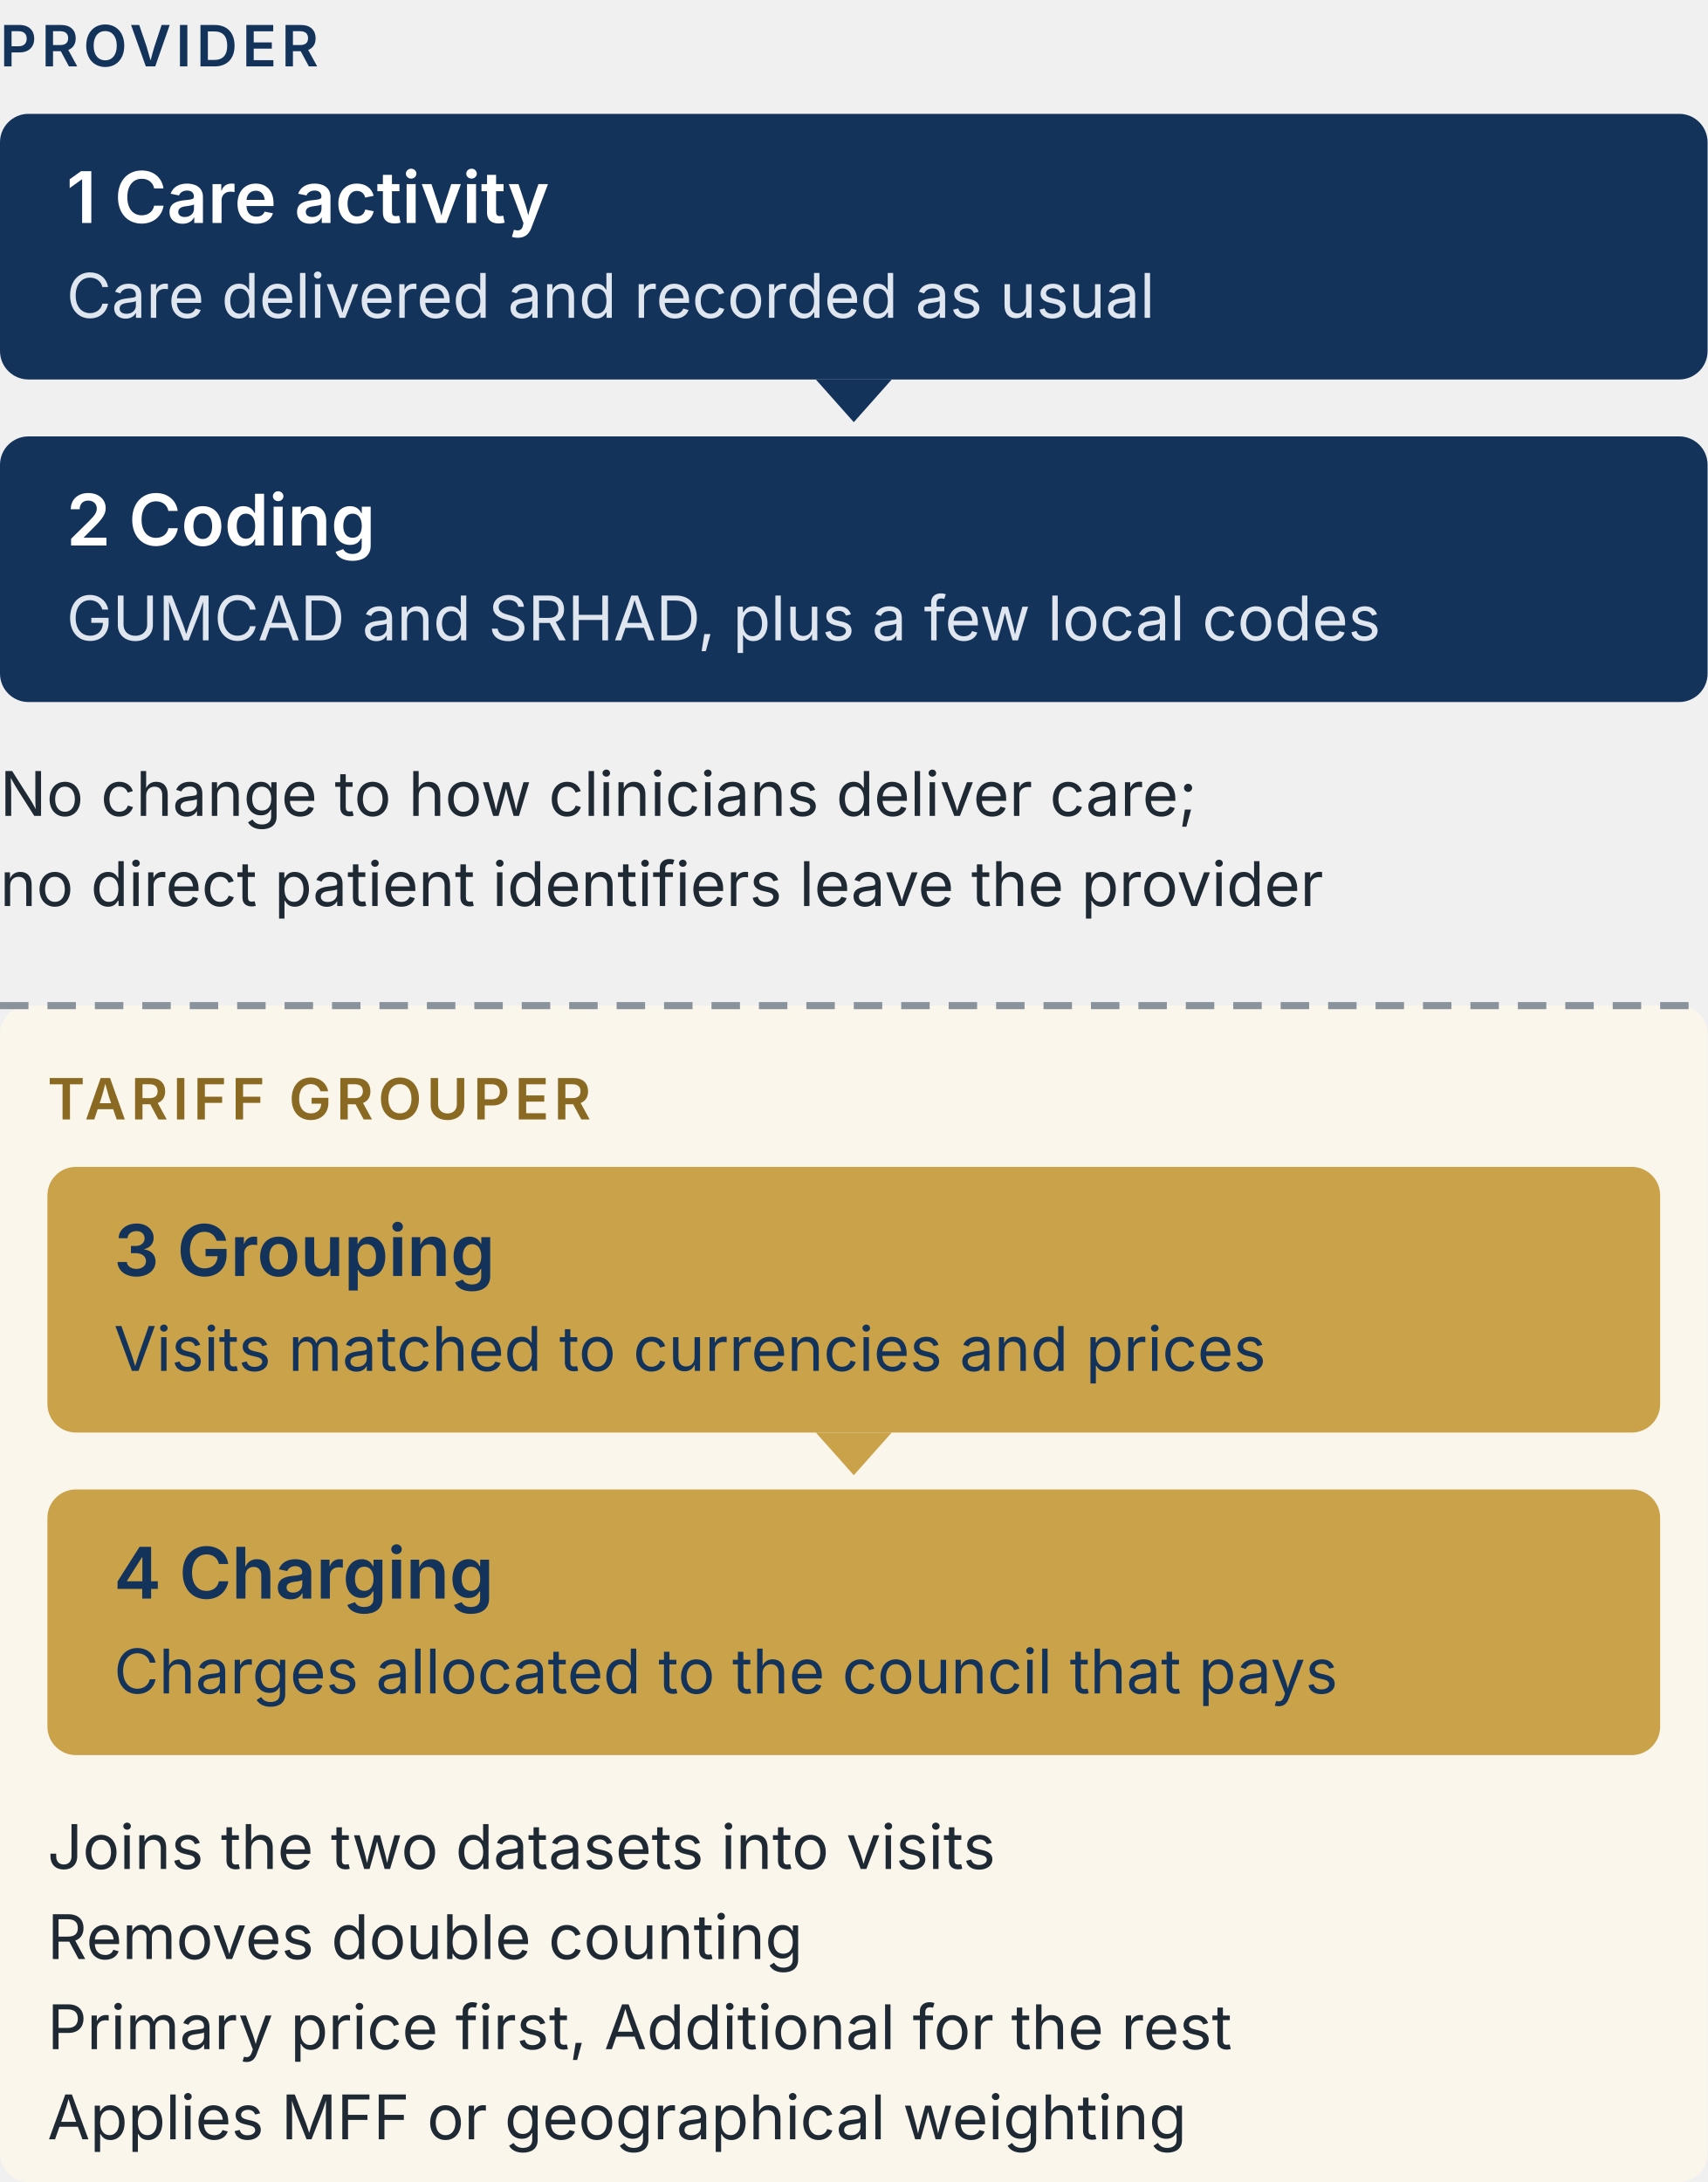
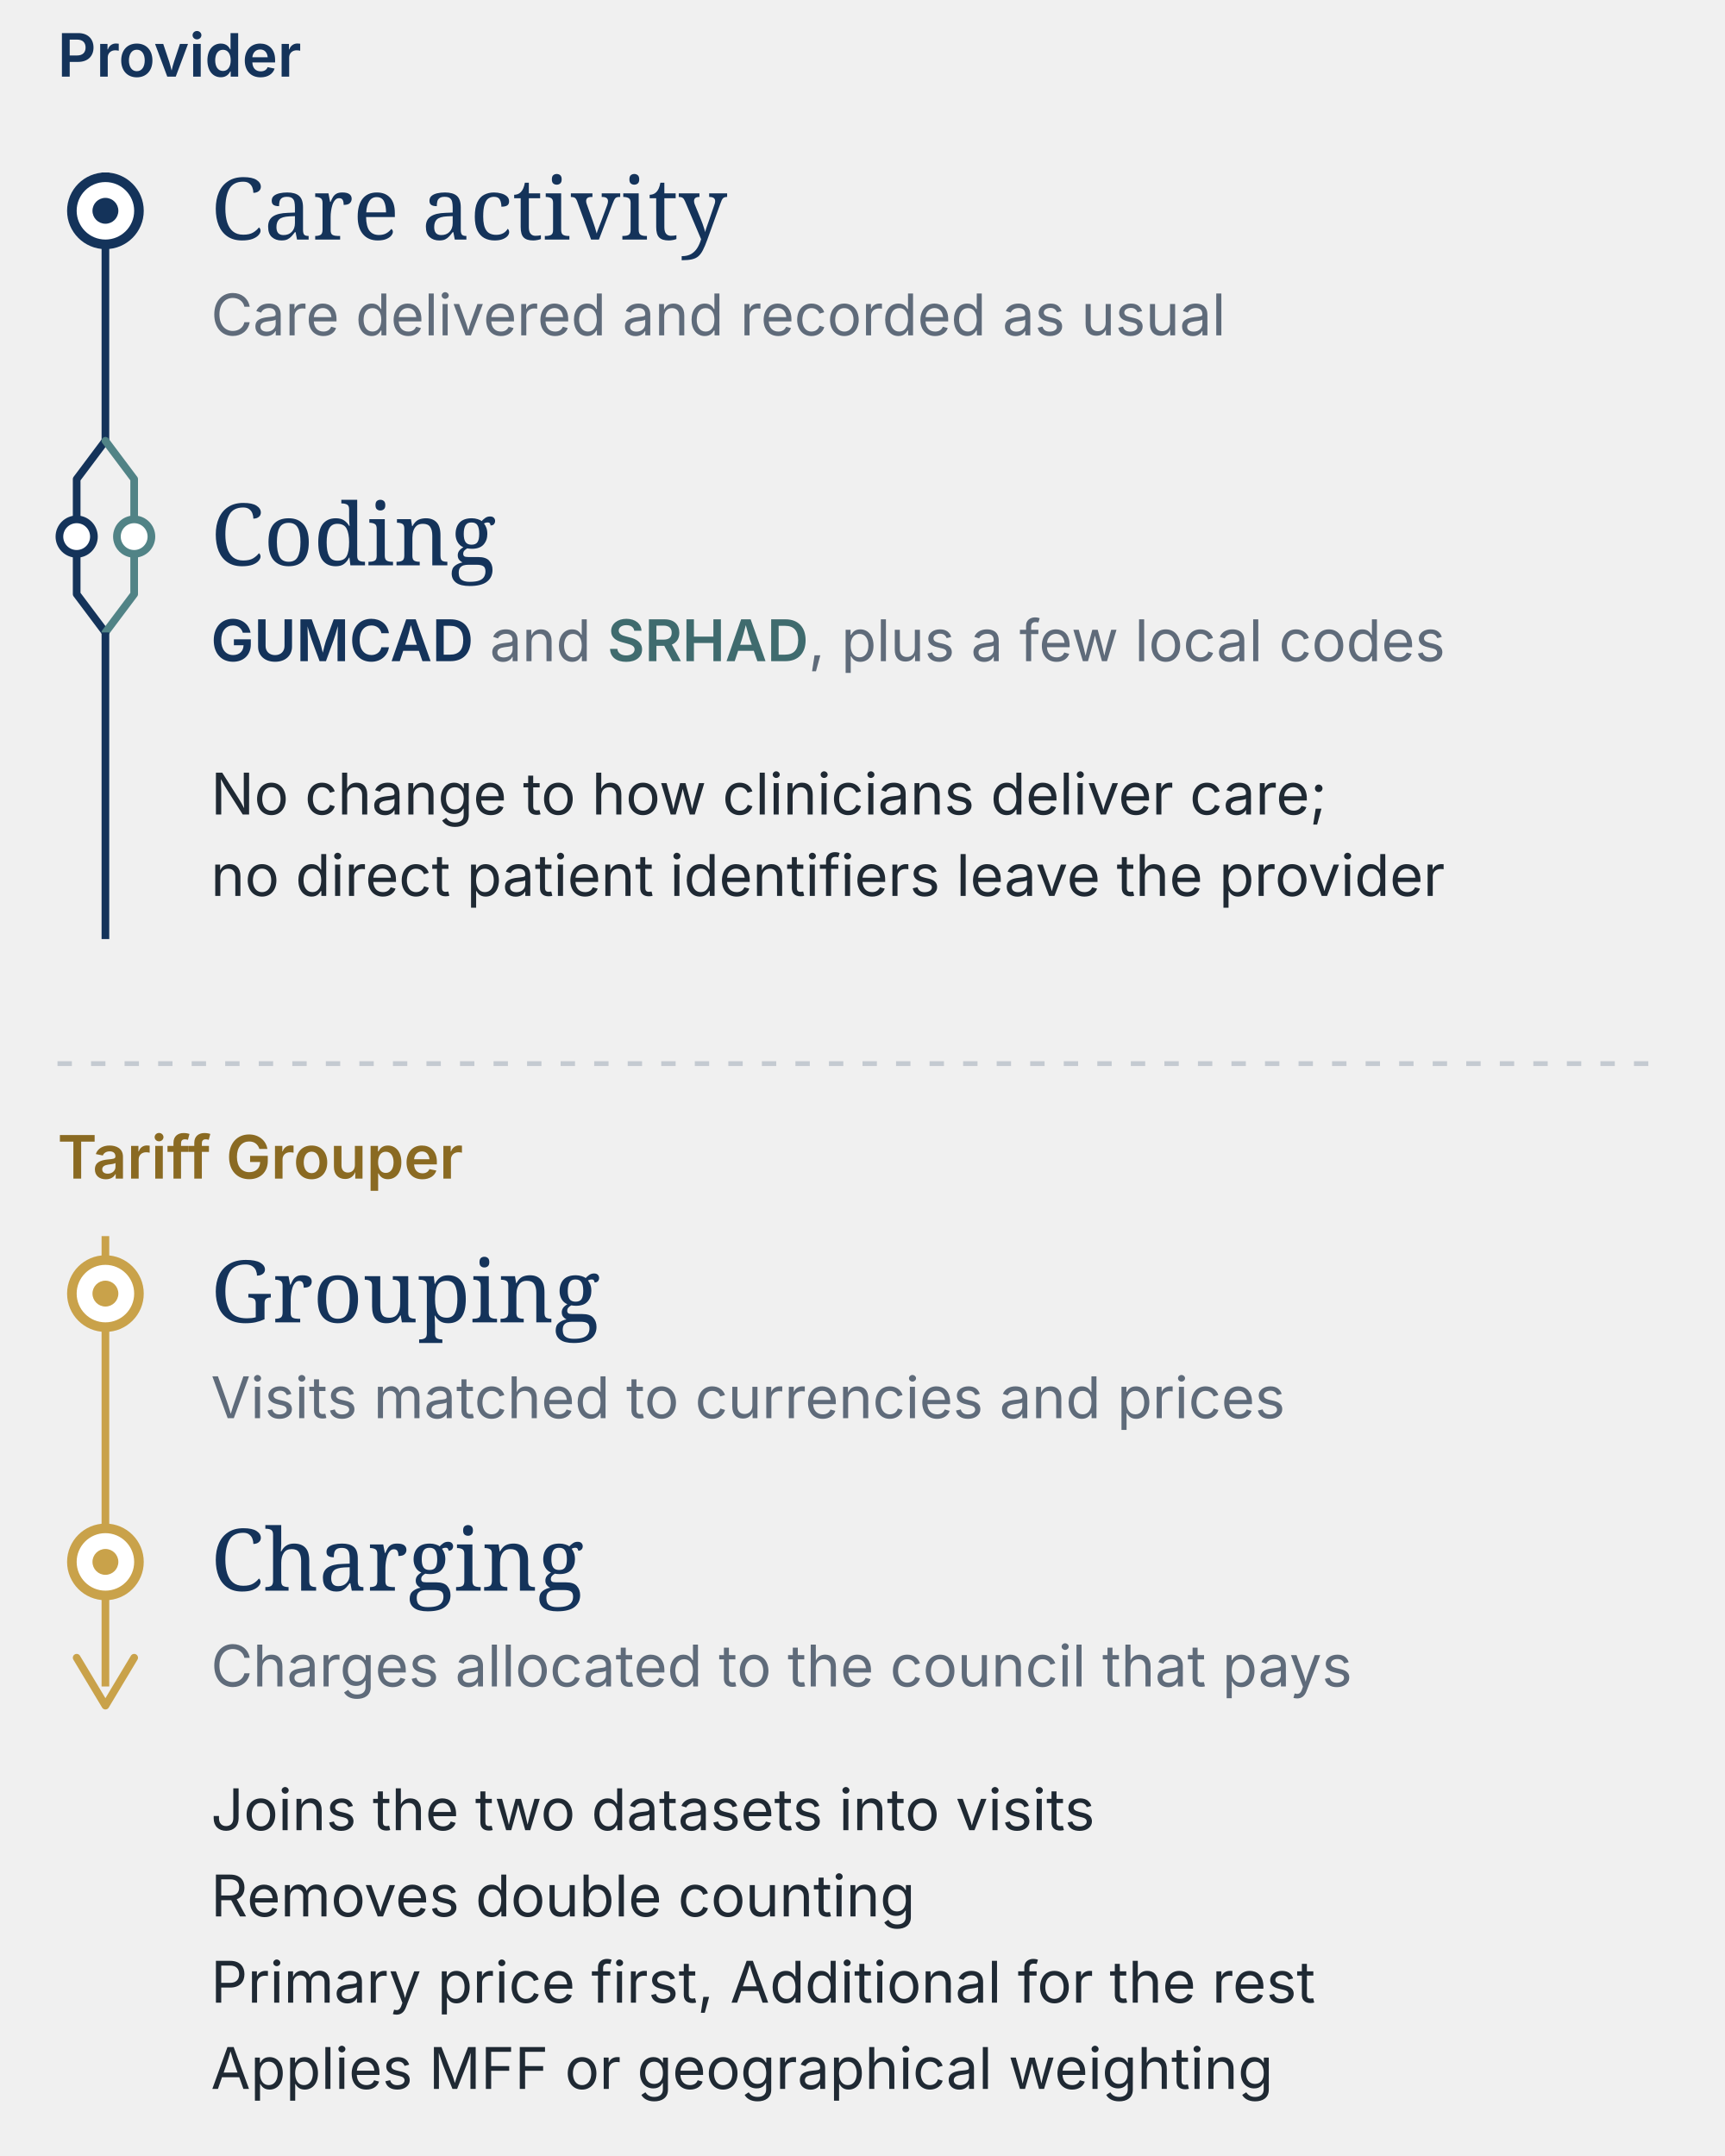
- <svg xmlns="http://www.w3.org/2000/svg" viewBox="0 0 360 460" font-family="Inter, -apple-system, Segoe UI, Roboto, sans-serif">
-   <rect x="0" y="212" width="360" height="248" rx="6" fill="#faf6ec" />
-   <text x="0" y="14" font-size="12" fill="#14335a" font-weight="600" letter-spacing="1">PROVIDER</text>
-   <rect x="0" y="24" width="360" height="56" rx="6" fill="#14335a" />
-   <text x="14" y="47" font-size="15" fill="#fff" font-weight="600">1  Care activity</text>
-   <text x="14" y="67" font-size="13" fill="#dfe6ef">Care delivered and recorded as usual</text>
-   <path d="M172 80 L180 89 L188 80 Z" fill="#14335a" />
-   <rect x="0" y="92" width="360" height="56" rx="6" fill="#14335a" />
-   <text x="14" y="115" font-size="15" fill="#fff" font-weight="600">2  Coding</text>
-   <text x="14" y="135" font-size="13" fill="#dfe6ef">GUMCAD and SRHAD, plus a few local codes</text>
-   <text x="0" y="172" font-size="13" fill="#1f2933">No change to how clinicians deliver care;</text>
-   <text x="0" y="191" font-size="13" fill="#1f2933">no direct patient identifiers leave the provider</text>
-   <line x1="0" y1="212" x2="360" y2="212" stroke="#8a929c" stroke-width="1.5" stroke-dasharray="6 4" />
-   <text x="10" y="236" font-size="12" fill="#8a6a22" font-weight="600" letter-spacing="1">TARIFF GROUPER</text>
-   <rect x="10" y="246" width="340" height="56" rx="6" fill="#c9a24a" />
-   <text x="24" y="269" font-size="15" fill="#14335a" font-weight="600">3  Grouping</text>
-   <text x="24" y="289" font-size="13" fill="#14335a">Visits matched to currencies and prices</text>
-   <path d="M172 302 L180 311 L188 302 Z" fill="#c9a24a" />
-   <rect x="10" y="314" width="340" height="56" rx="6" fill="#c9a24a" />
-   <text x="24" y="337" font-size="15" fill="#14335a" font-weight="600">4  Charging</text>
-   <text x="24" y="357" font-size="13" fill="#14335a">Charges allocated to the council that pays</text>
-   <text x="10" y="394" font-size="13" fill="#1f2933">Joins the two datasets into visits</text>
-   <text x="10" y="413" font-size="13" fill="#1f2933">Removes double counting</text>
-   <text x="10" y="432" font-size="13" fill="#1f2933">Primary price first, Additional for the rest</text>
-   <text x="10" y="451" font-size="13" fill="#1f2933">Applies MFF or geographical weighting</text>
+ <svg xmlns="http://www.w3.org/2000/svg" class="cs-fig-narrow" viewBox="0 0 360 450" role="img" aria-label="Four steps from care to charging. The provider delivers and records care as usual and codes it in two returns, GUMCAD and SRHAD, plus a few local codes. The Tariff Grouper joins the two datasets into visits, matches them to currencies and prices, and allocates each charge to the council that pays.">
+   <text x="12.0" y="16.0" font-family="Inter, -apple-system, 'Segoe UI', Roboto, sans-serif" font-size="12.5" text-anchor="start" font-weight="600" style="fill:var(--g-navy,#14335a)">Provider</text>
+   <line x1="22.0" y1="36.0" x2="22.0" y2="92.0" style="fill:none;stroke:var(--g-navy,#14335a);stroke-width:1.6" />
+   <path d="M22 92 L16 100 L16 124 L22 132" style="fill:none;stroke:var(--g-navy,#14335a);stroke-width:1.6;stroke-linecap:round;stroke-linejoin:round" />
+   <path d="M22 92 L28 100 L28 124 L22 132" style="fill:none;stroke:var(--g-teal,#518386);stroke-width:1.6;stroke-linecap:round;stroke-linejoin:round" />
+   <line x1="22.0" y1="132.0" x2="22.0" y2="196.0" style="fill:none;stroke:var(--g-navy,#14335a);stroke-width:1.6" />
+   <circle cx="22.0" cy="44.0" r="7" style="fill:var(--pa-surface,#ffffff);stroke:var(--g-navy,#14335a);stroke-width:2" />
+   <circle cx="22.0" cy="44.0" r="2.7" style="fill:var(--g-navy,#14335a)" />
+   <text x="44.0" y="50.0" font-family="'Playfair Display', Georgia, serif" font-size="18" text-anchor="start" style="fill:var(--g-navy,#14335a)">Care activity</text>
+   <text x="44.0" y="70.0" font-family="Inter, -apple-system, 'Segoe UI', Roboto, sans-serif" font-size="12" text-anchor="start" style="fill:var(--g-muted,#5f6b7a)">Care delivered and recorded as usual</text>
+   <circle cx="16.0" cy="112.0" r="3.6" style="fill:var(--pa-surface,#ffffff);stroke:var(--g-navy,#14335a);stroke-width:1.6" />
+   <circle cx="28.0" cy="112.0" r="3.6" style="fill:var(--pa-surface,#ffffff);stroke:var(--g-teal,#518386);stroke-width:1.6" />
+   <text x="44.0" y="118.0" font-family="'Playfair Display', Georgia, serif" font-size="18" text-anchor="start" style="fill:var(--g-navy,#14335a)">Coding</text>
+   <text x="44" y="138" font-family="Inter, -apple-system, 'Segoe UI', Roboto, sans-serif" font-size="12" style="fill:var(--g-muted,#5f6b7a)">
+     <tspan font-weight="600" style="fill:var(--g-navy,#14335a)">GUMCAD</tspan> and <tspan font-weight="600" style="fill:var(--g-teal-text,#3f6b6e)">SRHAD</tspan>, plus a few local codes</text>
+   <text x="44.0" y="170.0" font-family="Inter, -apple-system, 'Segoe UI', Roboto, sans-serif" font-size="12" text-anchor="start" style="fill:var(--g-ink,#1f2933)">No change to how clinicians deliver care;</text>
+   <text x="44.0" y="187.0" font-family="Inter, -apple-system, 'Segoe UI', Roboto, sans-serif" font-size="12" text-anchor="start" style="fill:var(--g-ink,#1f2933)">no direct patient identifiers leave the provider</text>
+   <line x1="12.0" y1="222.0" x2="348.0" y2="222.0" style="fill:none;stroke:var(--g-hair,#c4cad1);stroke-width:1;stroke-dasharray:3 4" />
+   <text x="12.0" y="246.0" font-family="Inter, -apple-system, 'Segoe UI', Roboto, sans-serif" font-size="12.5" text-anchor="start" font-weight="600" style="fill:var(--g-gold-text,#8a6a22)">Tariff Grouper</text>
+   <line x1="22.0" y1="258.0" x2="22.0" y2="352.0" style="fill:none;stroke:var(--g-gold,#c9a24a);stroke-width:1.6" />
+   <path d="M16 346 L22 356 L28 346" style="fill:none;stroke:var(--g-gold,#c9a24a);stroke-width:1.6;stroke-linecap:round;stroke-linejoin:round" />
+   <circle cx="22.0" cy="270.0" r="7" style="fill:var(--pa-surface,#ffffff);stroke:var(--g-gold,#c9a24a);stroke-width:2" />
+   <circle cx="22.0" cy="270.0" r="2.7" style="fill:var(--g-gold,#c9a24a)" />
+   <text x="44.0" y="276.0" font-family="'Playfair Display', Georgia, serif" font-size="18" text-anchor="start" style="fill:var(--g-navy,#14335a)">Grouping</text>
+   <text x="44.0" y="296.0" font-family="Inter, -apple-system, 'Segoe UI', Roboto, sans-serif" font-size="12" text-anchor="start" style="fill:var(--g-muted,#5f6b7a)">Visits matched to currencies and prices</text>
+   <circle cx="22.0" cy="326.0" r="7" style="fill:var(--pa-surface,#ffffff);stroke:var(--g-gold,#c9a24a);stroke-width:2" />
+   <circle cx="22.0" cy="326.0" r="2.7" style="fill:var(--g-gold,#c9a24a)" />
+   <text x="44.0" y="332.0" font-family="'Playfair Display', Georgia, serif" font-size="18" text-anchor="start" style="fill:var(--g-navy,#14335a)">Charging</text>
+   <text x="44.0" y="352.0" font-family="Inter, -apple-system, 'Segoe UI', Roboto, sans-serif" font-size="12" text-anchor="start" style="fill:var(--g-muted,#5f6b7a)">Charges allocated to the council that pays</text>
+   <text x="44.0" y="382.0" font-family="Inter, -apple-system, 'Segoe UI', Roboto, sans-serif" font-size="12" text-anchor="start" style="fill:var(--g-ink,#1f2933)">Joins the two datasets into visits</text>
+   <text x="44.0" y="400.0" font-family="Inter, -apple-system, 'Segoe UI', Roboto, sans-serif" font-size="12" text-anchor="start" style="fill:var(--g-ink,#1f2933)">Removes double counting</text>
+   <text x="44.0" y="418.0" font-family="Inter, -apple-system, 'Segoe UI', Roboto, sans-serif" font-size="12" text-anchor="start" style="fill:var(--g-ink,#1f2933)">Primary price first, Additional for the rest</text>
+   <text x="44.0" y="436.0" font-family="Inter, -apple-system, 'Segoe UI', Roboto, sans-serif" font-size="12" text-anchor="start" style="fill:var(--g-ink,#1f2933)">Applies MFF or geographical weighting</text>
</svg>
